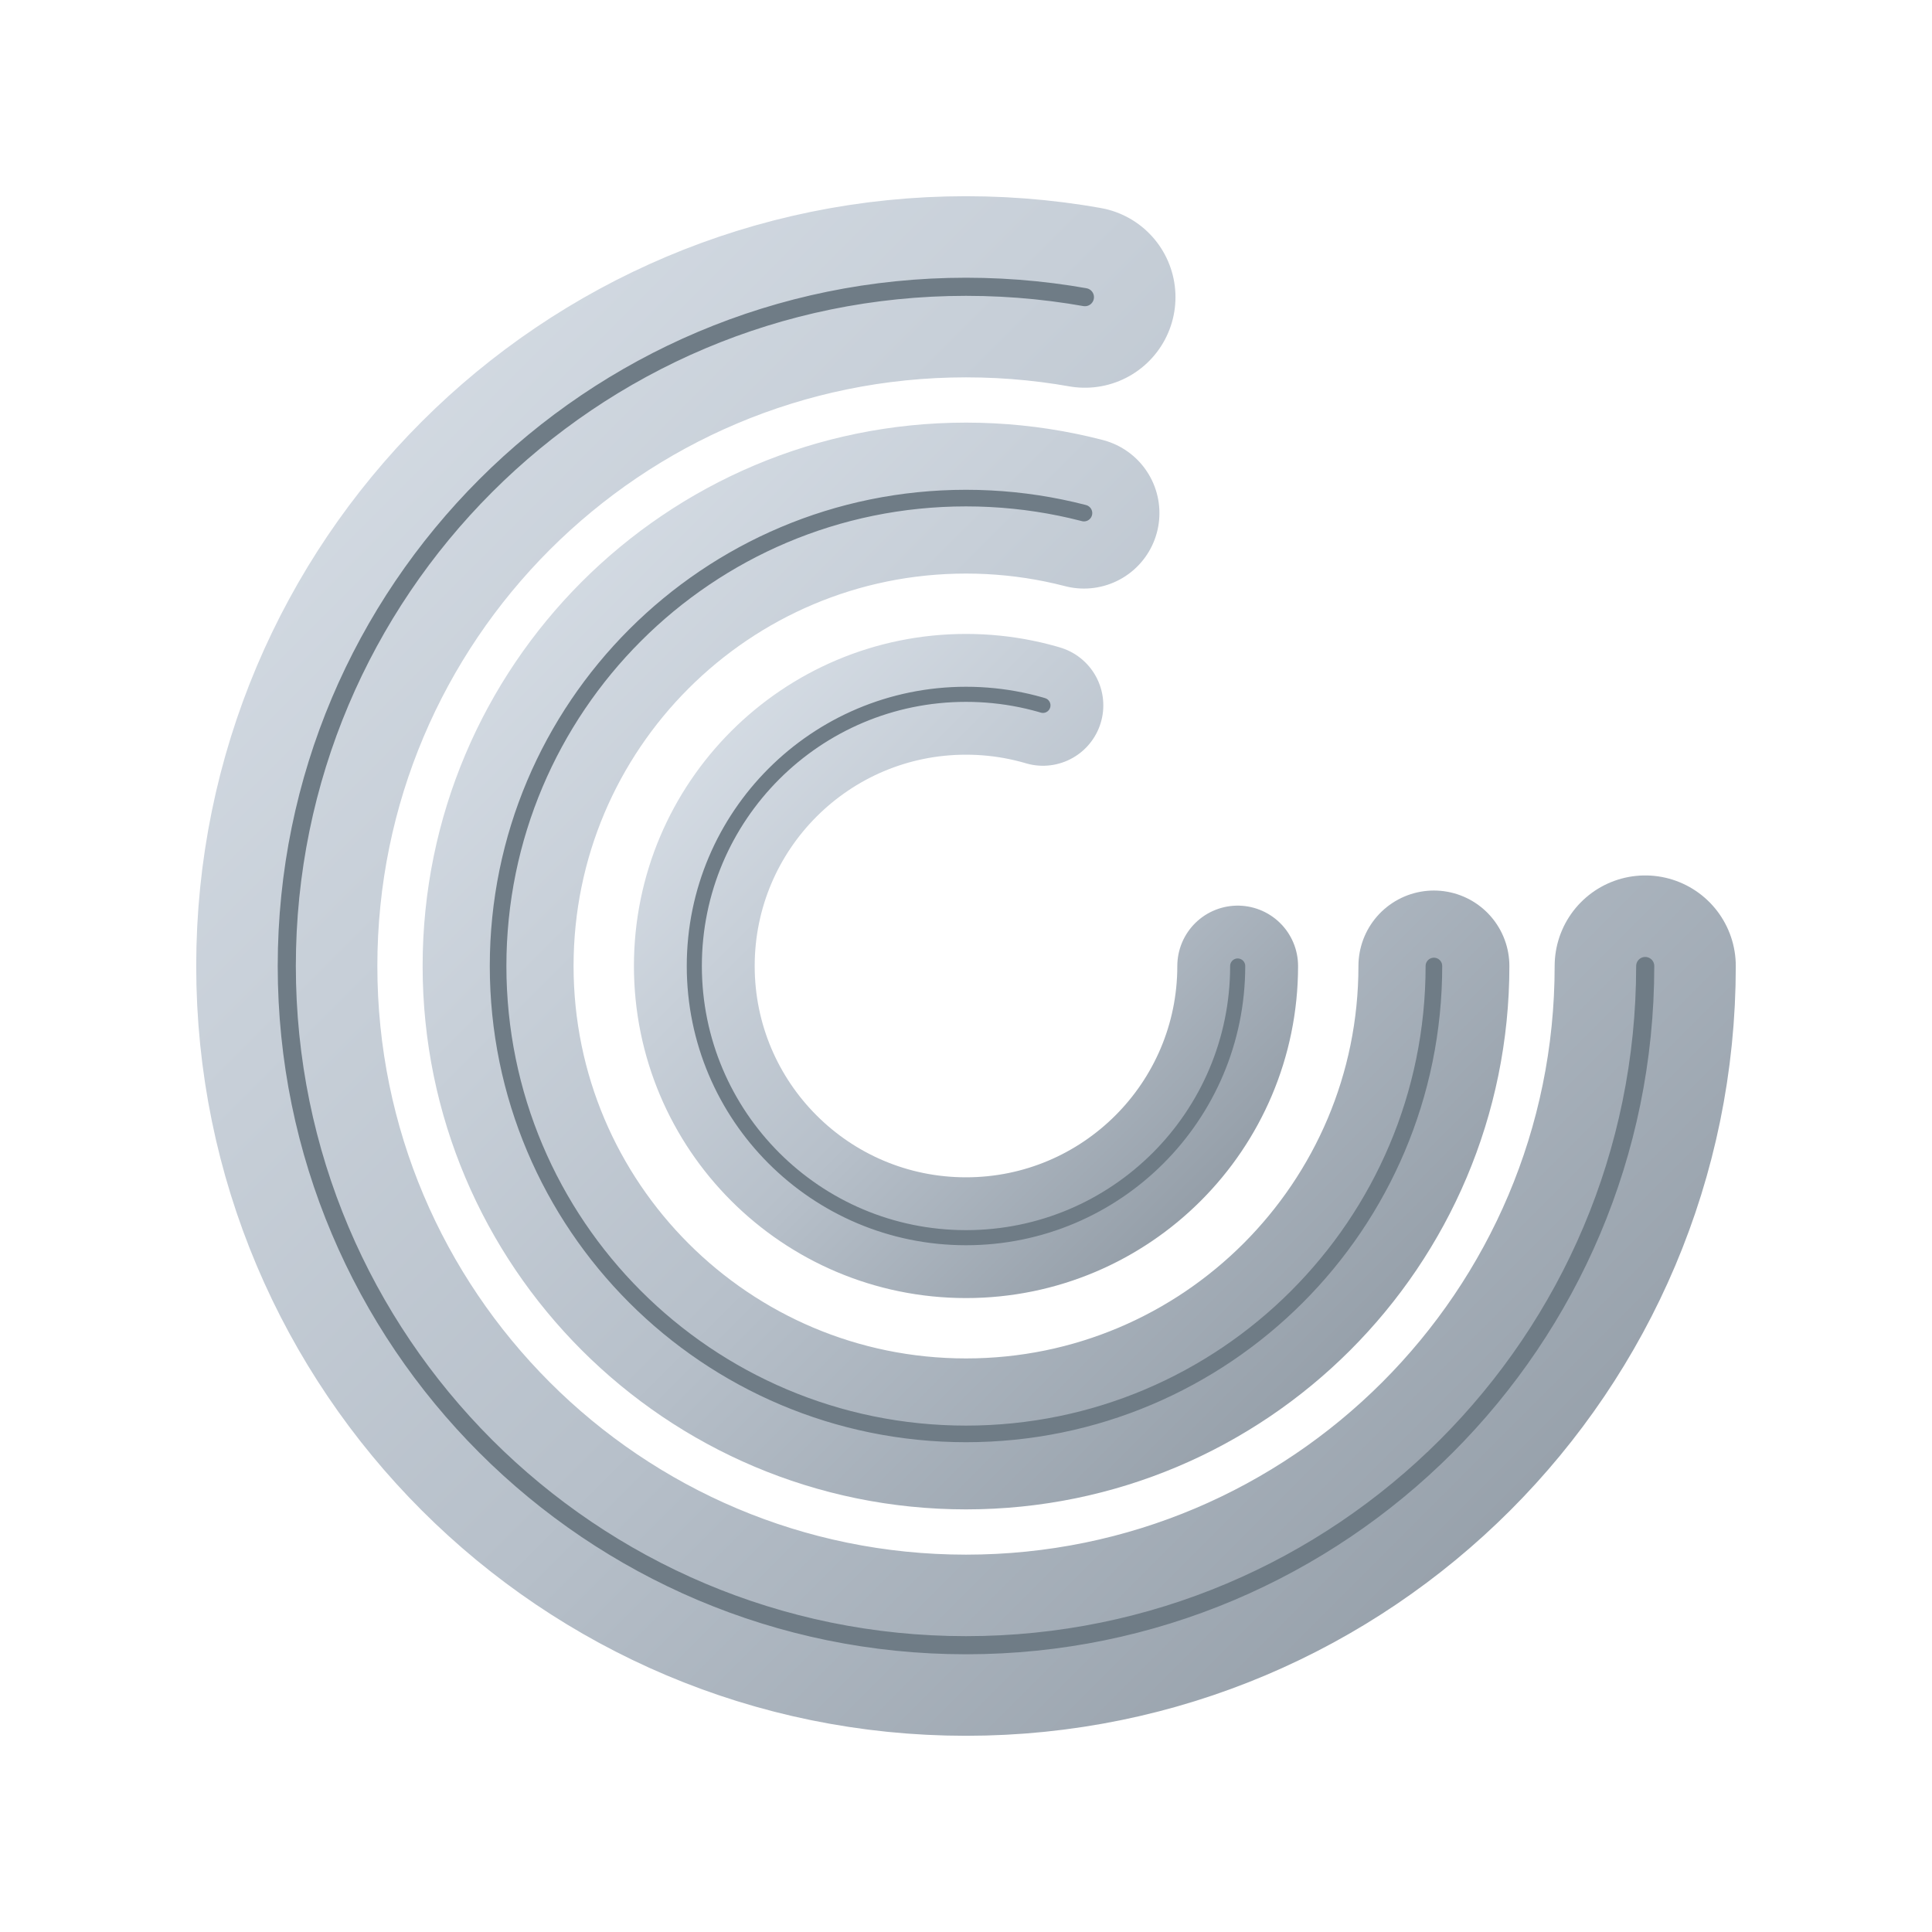
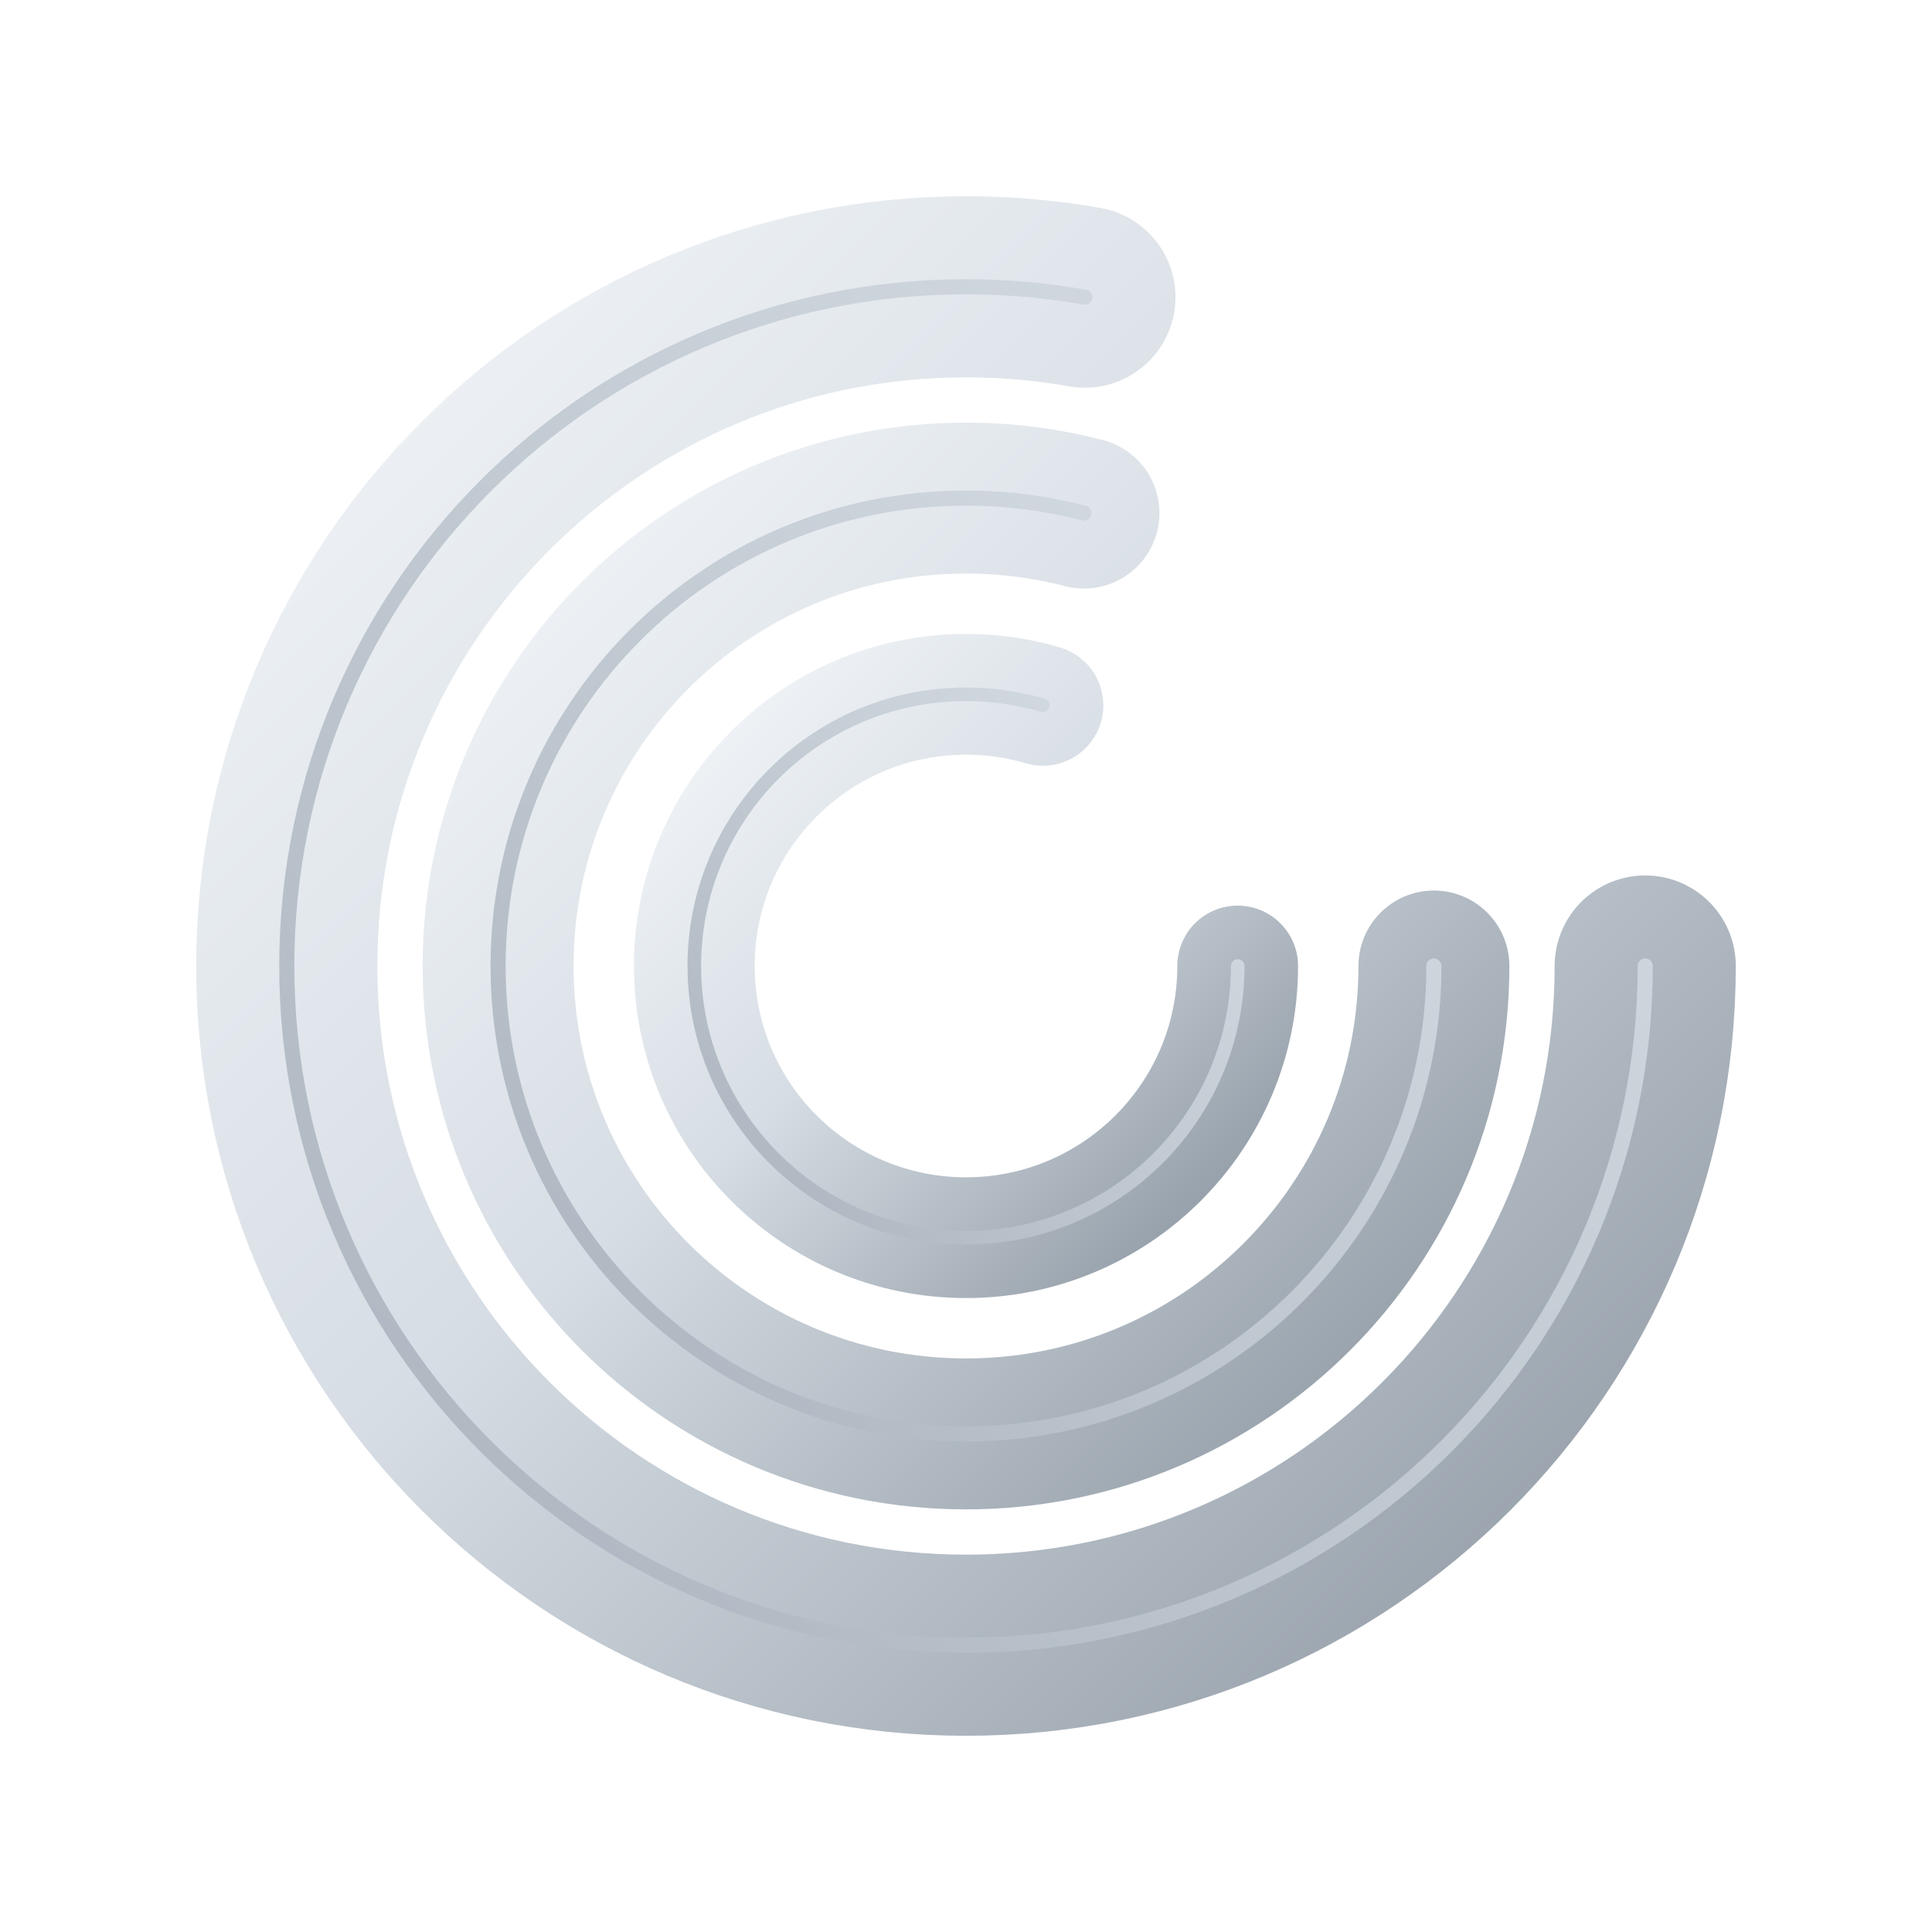
<svg xmlns="http://www.w3.org/2000/svg" viewBox="0 0 128 128" aria-hidden="true">
  <defs>
    <linearGradient id="silverFill" x1="0%" y1="0%" x2="100%" y2="100%">
-       <stop offset="0%" stop-color="#d7dee6" />
-       <stop offset="55%" stop-color="#b7c0ca" />
+       <stop offset="0%" stop-color="#f2f5f8" />
+       <stop offset="45%" stop-color="#d6dde4" />
      <stop offset="100%" stop-color="#8f99a3" />
+     </linearGradient>
+     <linearGradient id="silverEdge" x1="0%" y1="100%" x2="100%" y2="0%">
+       <stop offset="0%" stop-color="#aab3bd" />
+       <stop offset="100%" stop-color="#d9e0e7" />
    </linearGradient>
  </defs>
  <circle cx="64" cy="64" r="45" fill="none" stroke="url(#silverFill)" stroke-width="12" stroke-linecap="round" stroke-dasharray="220 76" transform="rotate(0 64 64)" />
-   <circle cx="64" cy="64" r="45" fill="none" stroke="#6f7c86" stroke-width="1.2" stroke-linecap="round" stroke-dasharray="220 76" transform="rotate(0 64 64)" />
+   <circle cx="64" cy="64" r="45" fill="none" stroke="url(#silverEdge)" stroke-width="1" stroke-linecap="round" stroke-dasharray="220 76" transform="rotate(0 64 64)" />
  <circle cx="64" cy="64" r="31" fill="none" stroke="url(#silverFill)" stroke-width="10" stroke-linecap="round" stroke-dasharray="154 58" transform="rotate(0 64 64)" />
-   <circle cx="64" cy="64" r="31" fill="none" stroke="#6f7c86" stroke-width="1.1" stroke-linecap="round" stroke-dasharray="154 58" transform="rotate(0 64 64)" />
+   <circle cx="64" cy="64" r="31" fill="none" stroke="url(#silverEdge)" stroke-width="1" stroke-linecap="round" stroke-dasharray="154 58" transform="rotate(0 64 64)" />
  <circle cx="64" cy="64" r="18" fill="none" stroke="url(#silverFill)" stroke-width="8" stroke-linecap="round" stroke-dasharray="90 42" transform="rotate(0 64 64)" />
-   <circle cx="64" cy="64" r="18" fill="none" stroke="#6f7c86" stroke-width="1" stroke-linecap="round" stroke-dasharray="90 42" transform="rotate(0 64 64)" />
+   <circle cx="64" cy="64" r="18" fill="none" stroke="url(#silverEdge)" stroke-width="0.9" stroke-linecap="round" stroke-dasharray="90 42" transform="rotate(0 64 64)" />
</svg>
